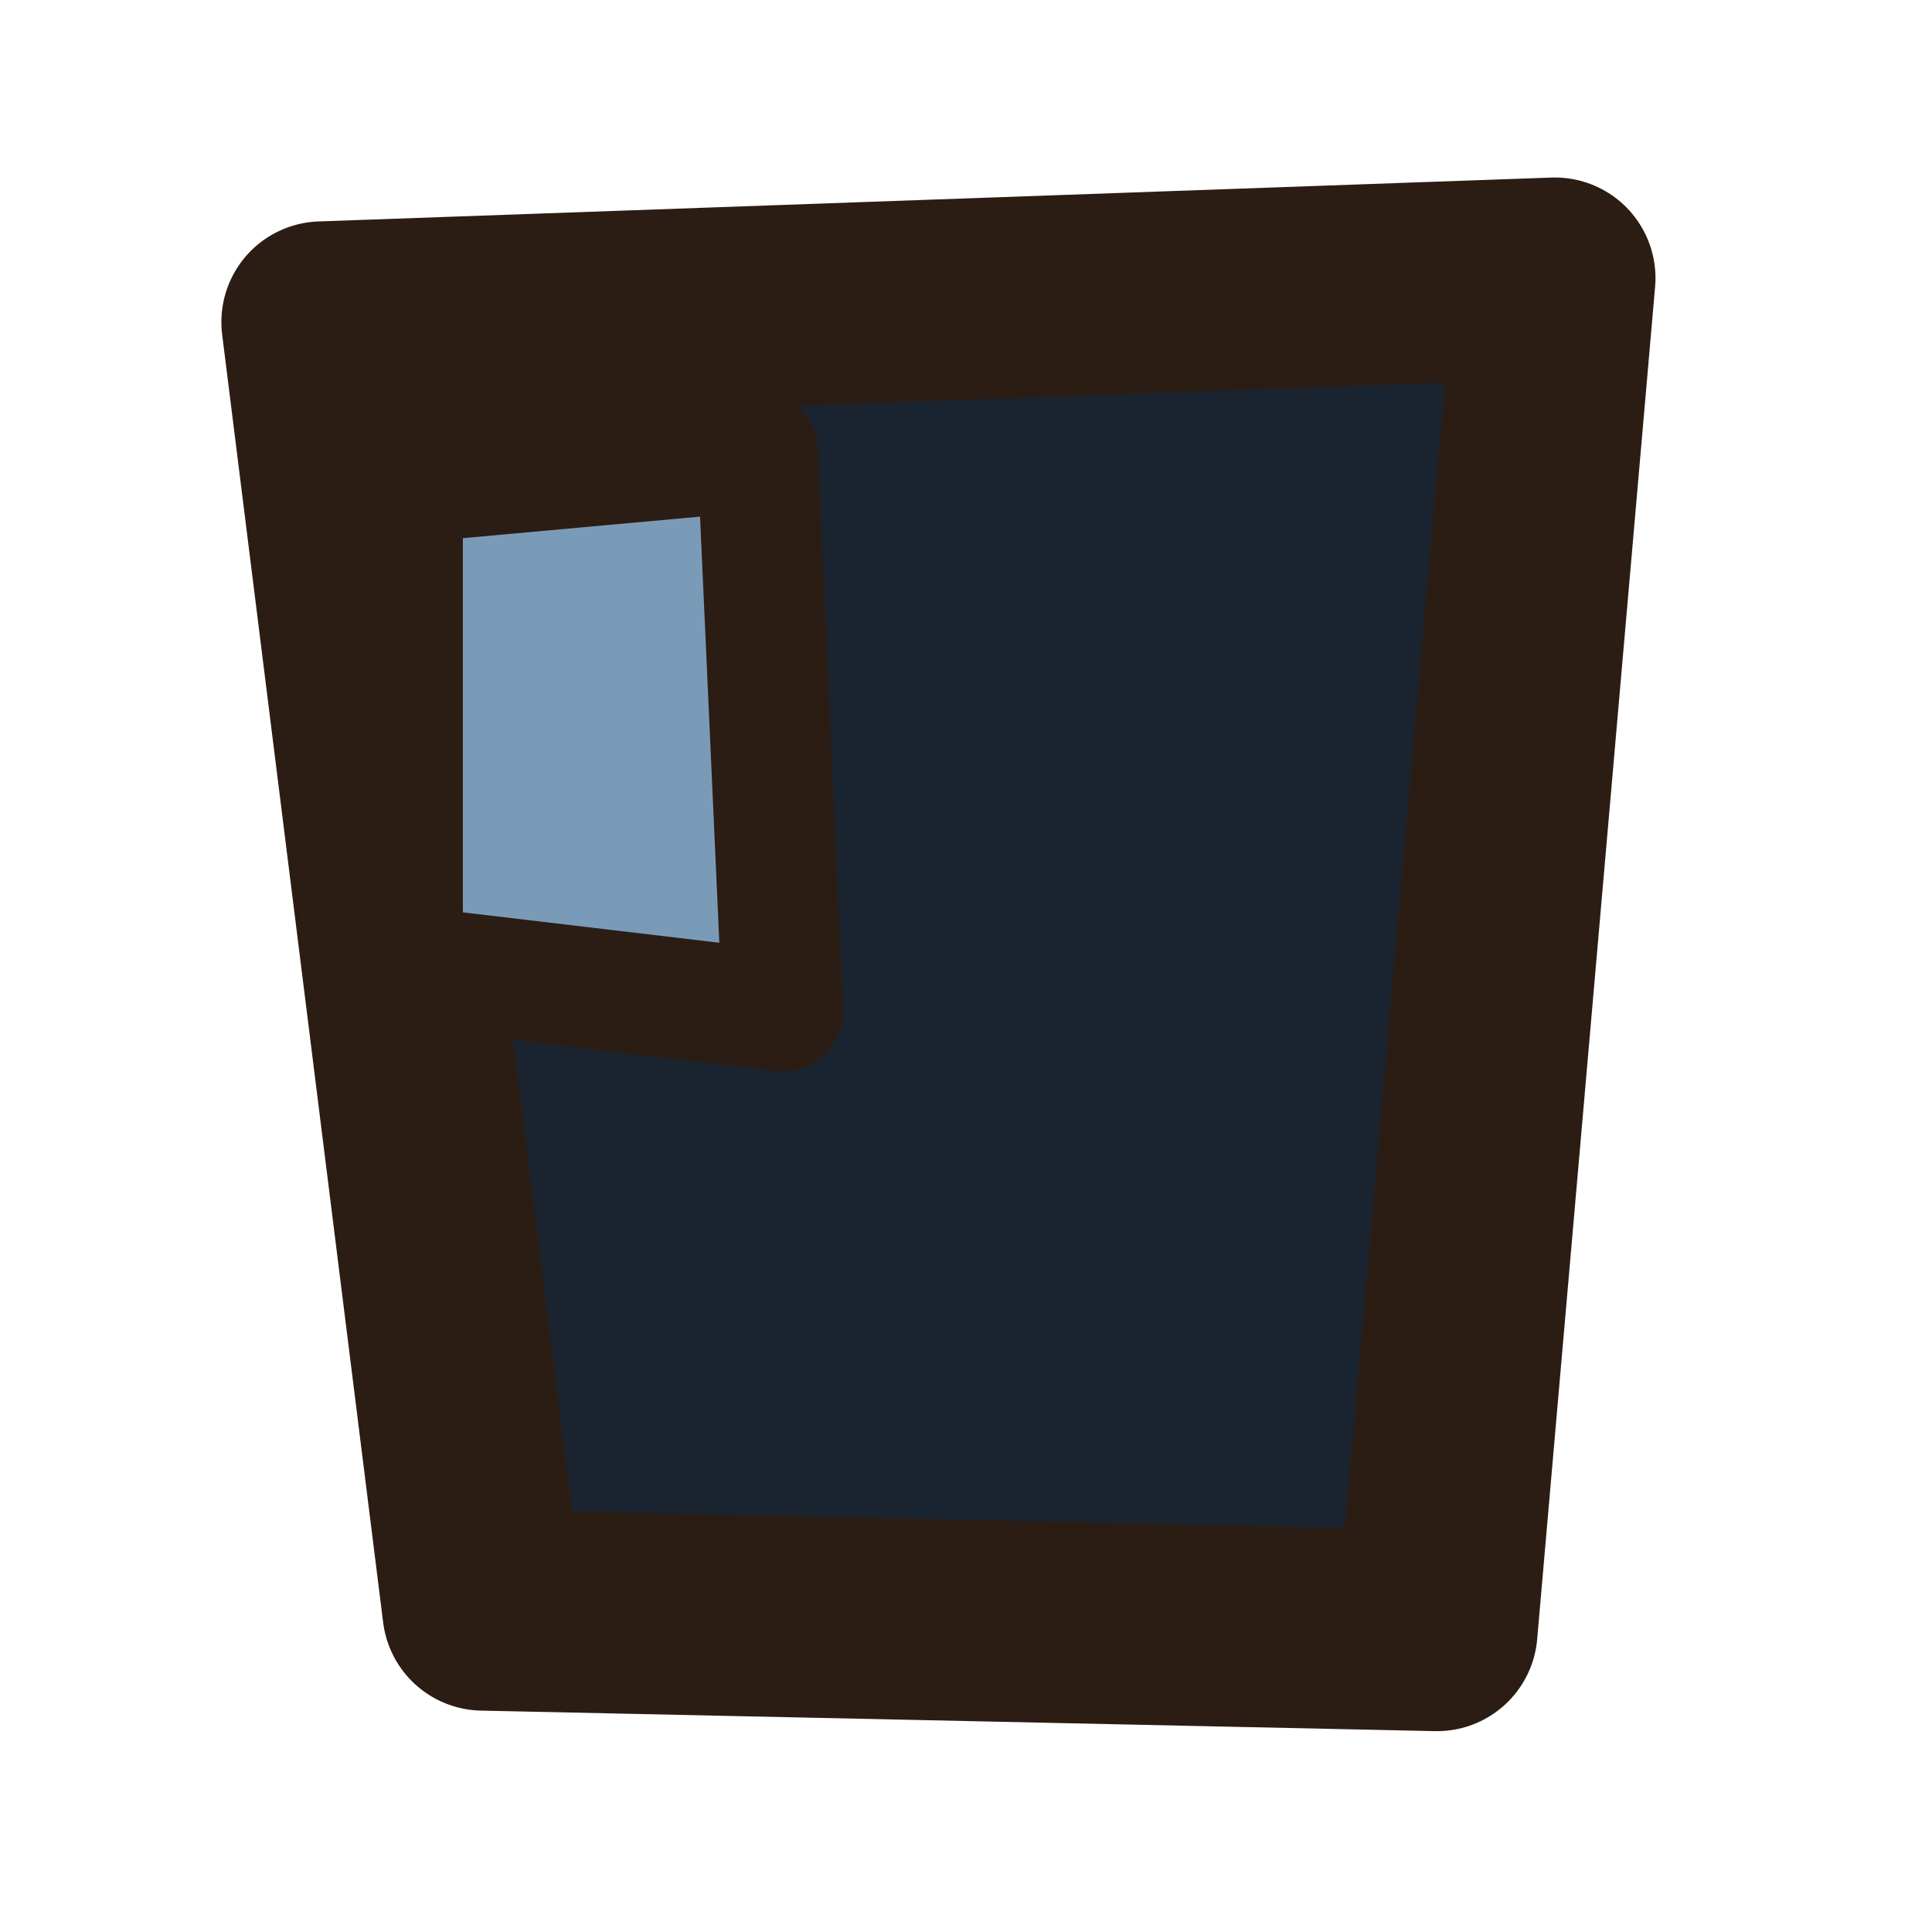
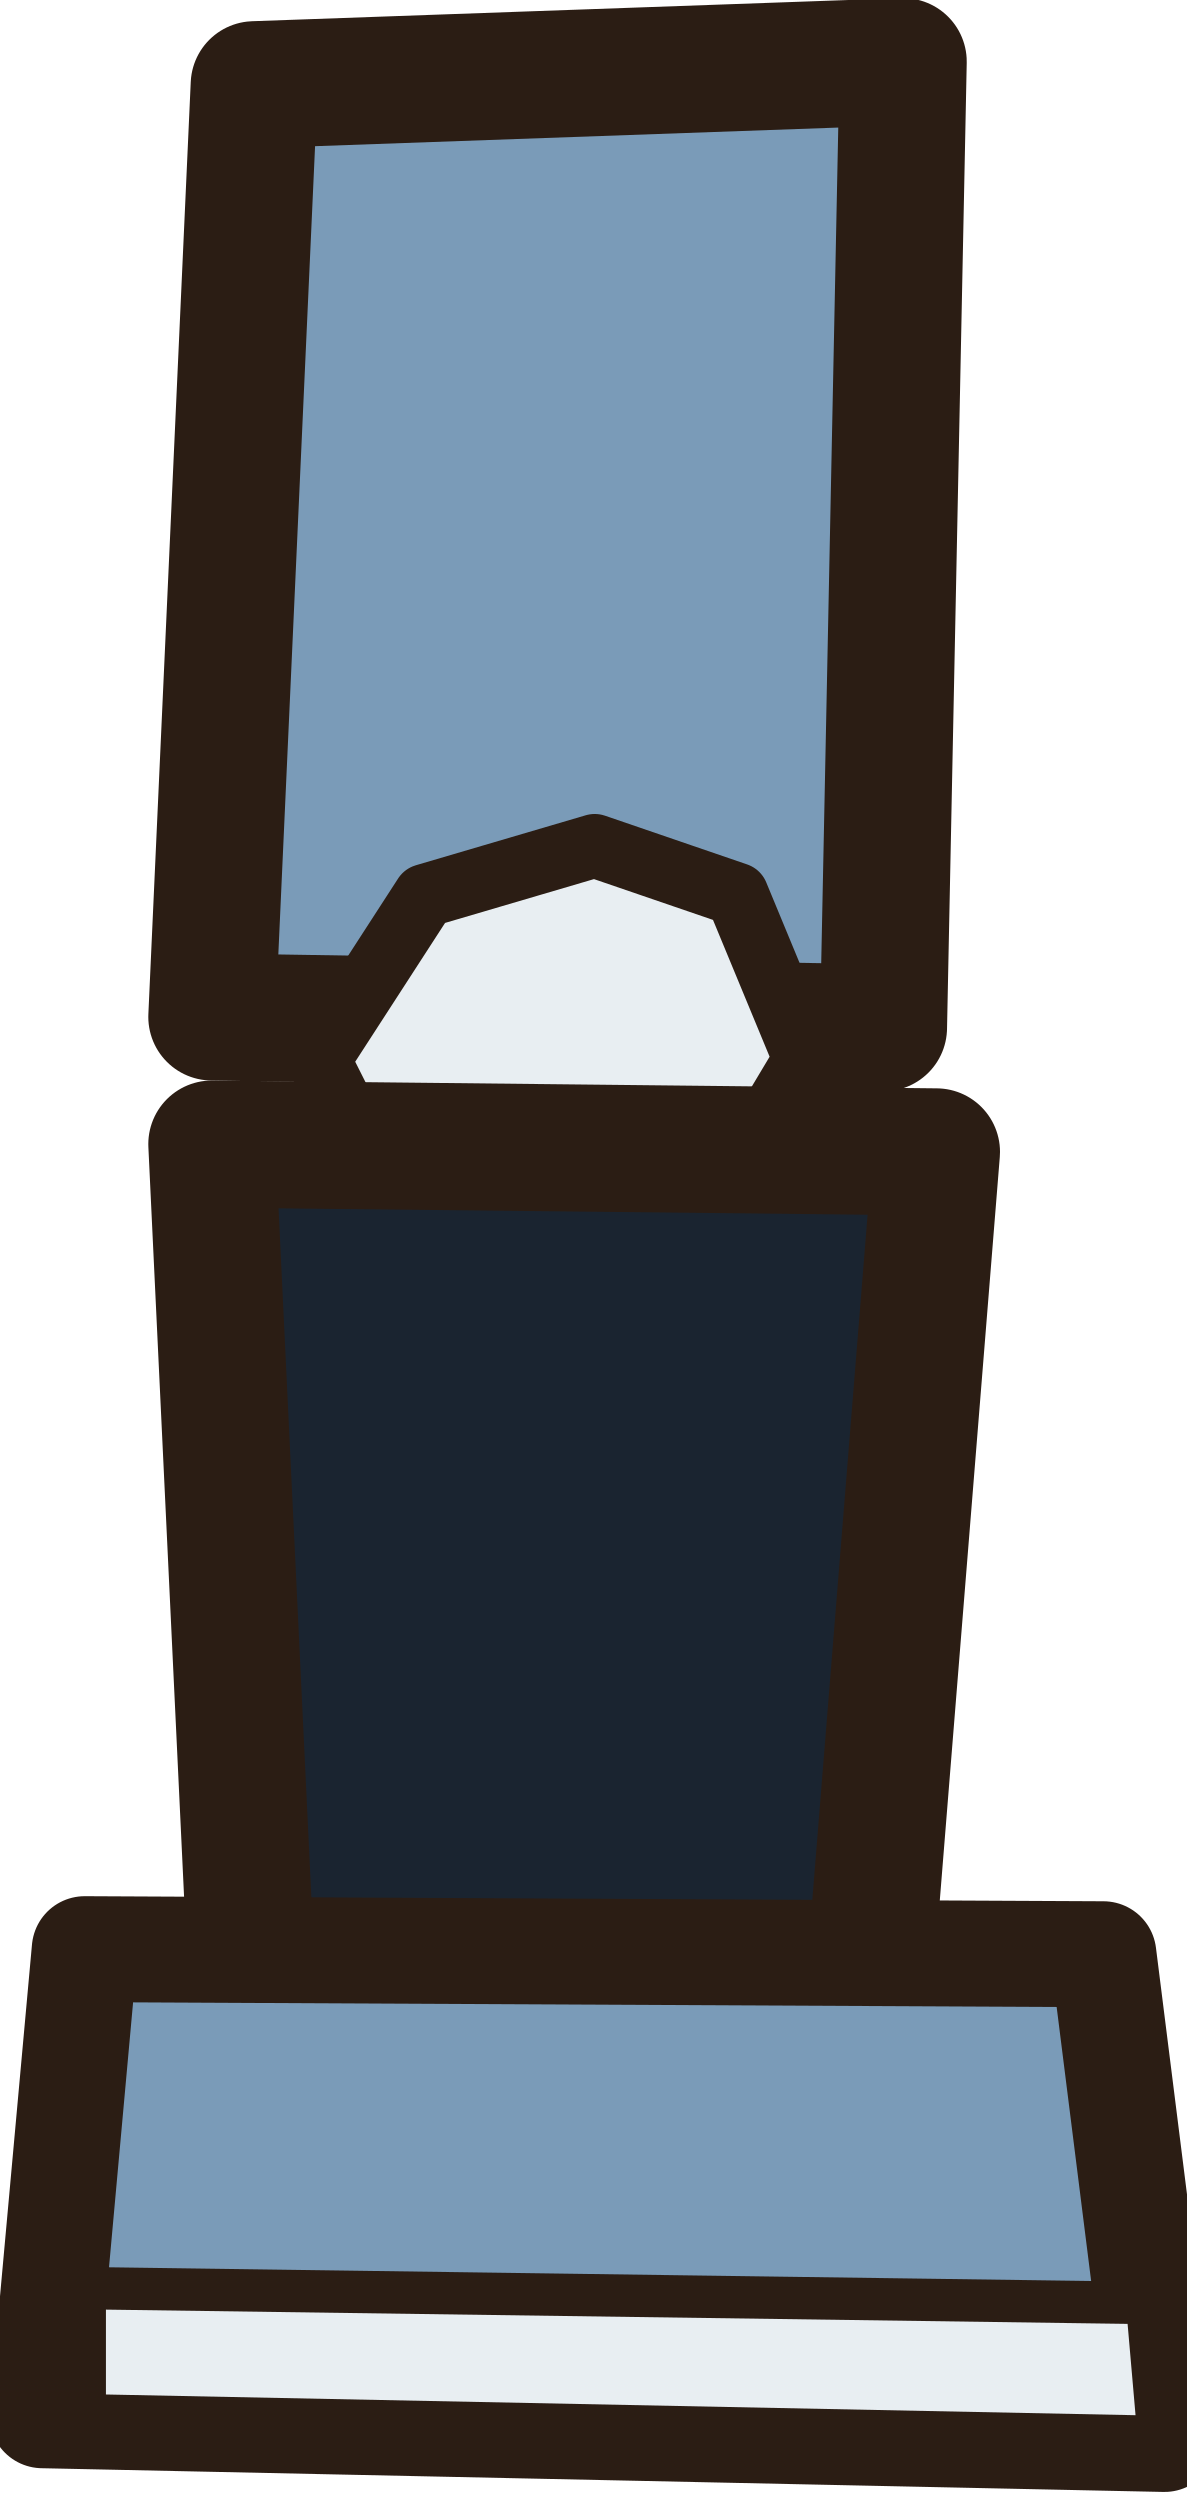
- <svg xmlns="http://www.w3.org/2000/svg" width="48" height="48" viewBox="0 0 48 48">
+ <svg xmlns="http://www.w3.org/2000/svg" width="56" height="118" viewBox="0 0 56 118">
  <g>
-     <path d="M 8.00 8.00 L 38.63 6.91 L 35.70 40.51 L 12.00 40.00 Z" fill="#1A2430" stroke="#2B1D14" stroke-width="5" stroke-linejoin="round" stroke-linecap="round" />
-     <path d="M 10.00 12.00 L 18.82 11.20 L 19.45 25.12 L 10.00 24.00 Z" fill="#7A9BB8" stroke="#2B1D14" stroke-width="3" stroke-linejoin="round" stroke-linecap="round" />
+     <path d="M 12.00 4.00 L 42.63 2.91 L 41.70 48.51 L 10.00 48.00 Z" fill="#7A9BB8" stroke="#2B1D14" stroke-width="6" stroke-linejoin="round" stroke-linecap="round" />
+     <path d="M 38.00 50.00 L 33.76 57.09 L 26.53 61.96 L 19.21 58.31 L 15.04 50.02 L 20.05 42.28 L 28.07 39.92 L 34.78 42.22 Z" fill="#E8EEF2" stroke="#2B1D14" stroke-width="3" stroke-linejoin="round" stroke-linecap="round" />
+     <path d="M 10.00 54.00 L 44.20 54.37 L 40.89 95.38 L 12.00 96.00 Z" fill="#1A2430" stroke="#2B1D14" stroke-width="6" stroke-linejoin="round" stroke-linecap="round" />
+     <path d="M 4.00 92.00 L 52.08 92.24 L 54.96 115.12 L 2.00 114.00 Z" fill="#7A9BB8" stroke="#2B1D14" stroke-width="5" stroke-linejoin="round" stroke-linecap="round" />
+     <path d="M 4.00 108.00 L 54.14 108.70 L 54.69 115.02 L 4.00 114.00 Z" fill="#E8EEF2" stroke="#2B1D14" stroke-width="2" stroke-linejoin="round" stroke-linecap="round" />
  </g>
</svg>
